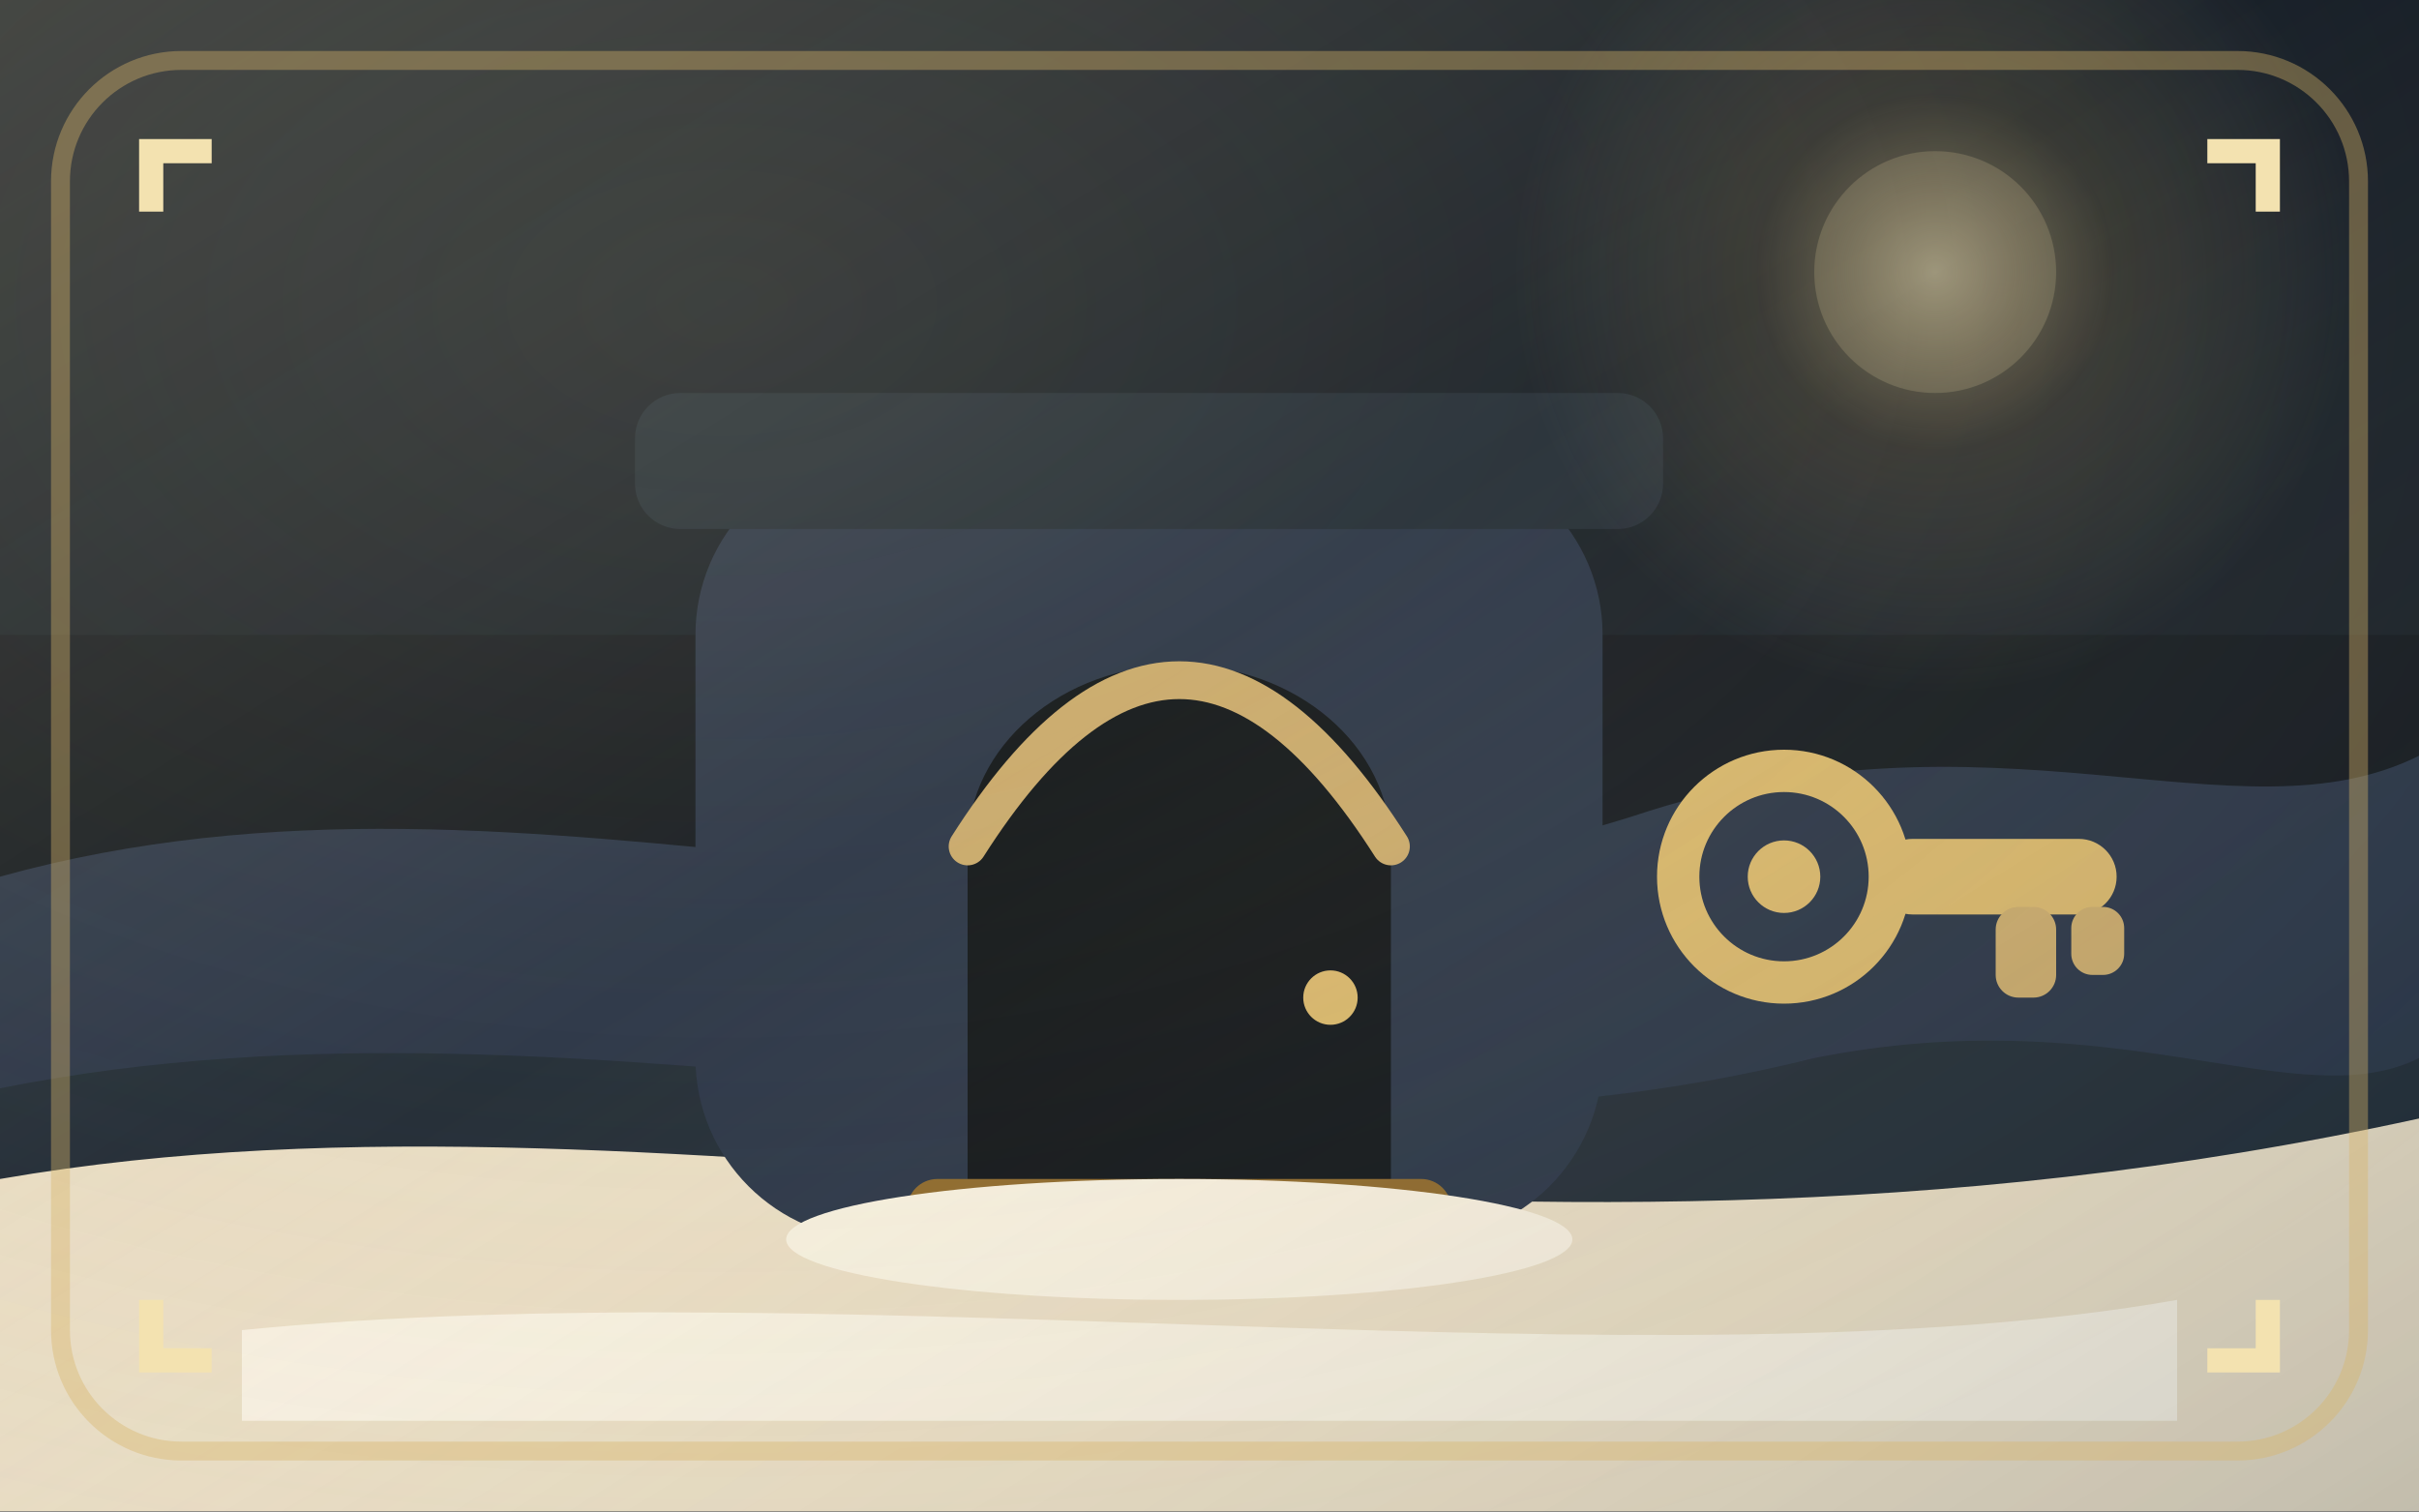
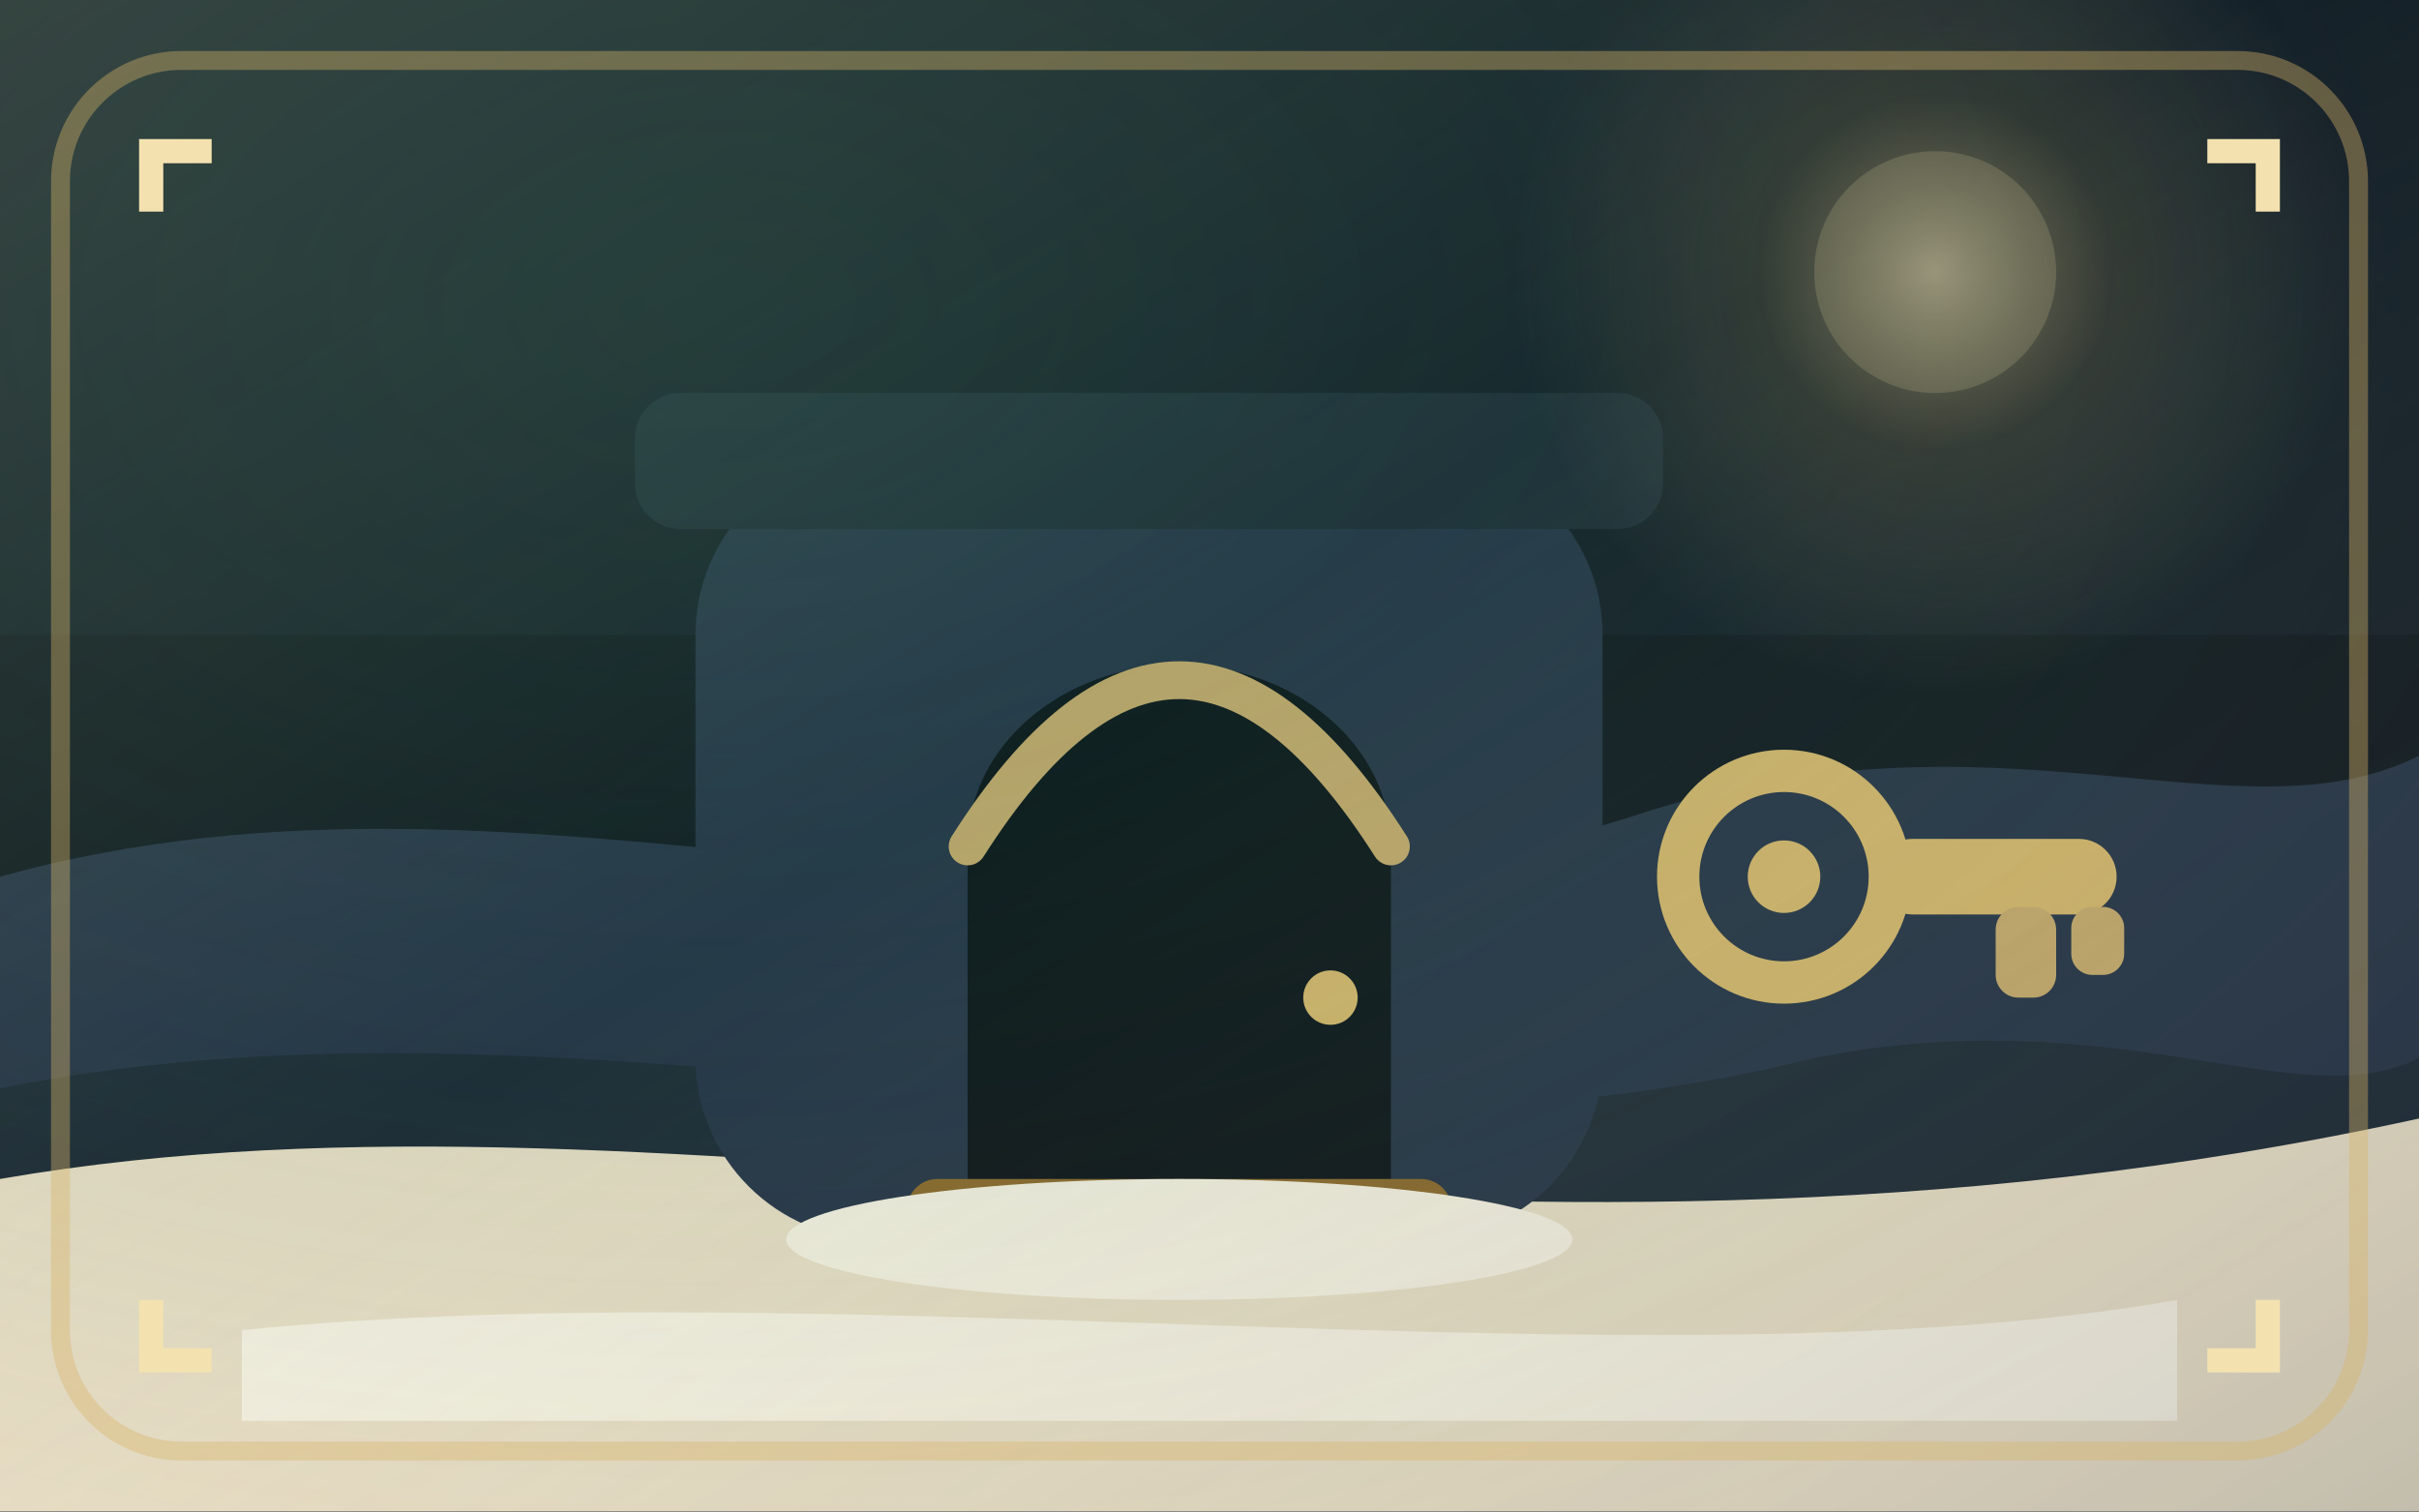
<svg xmlns="http://www.w3.org/2000/svg" viewBox="0 0 160 100">
  <defs id="lq-grade-defs">
    <linearGradient id="lq-key" x1="0" y1="0" x2="1" y2="1">
      <stop offset="0" stop-color="#f3e2b0" stop-opacity="0.16" />
      <stop offset="0.46" stop-color="#f3e2b0" stop-opacity="0" />
      <stop offset="1" stop-color="#163044" stop-opacity="0.18" />
    </linearGradient>
    <radialGradient id="lq-tint" cx="0.3" cy="0.2" r="0.9">
-       <stop offset="0" stop-color="#f3e2b0" stop-opacity="0.13" />
-       <stop offset="1" stop-color="#f3e2b0" stop-opacity="0" />
+       <stop offset="0" stop-color="#2f8a6a" stop-opacity="0.22" />
+       <stop offset="1" stop-color="#2f8a6a" stop-opacity="0" />
    </radialGradient>
    <radialGradient id="lq-gold" cx="0.5" cy="0.5" r="0.5">
      <stop offset="0" stop-color="#f3e2b0" stop-opacity="0.5" />
      <stop offset="0.42" stop-color="#d7b56a" stop-opacity="0.14" />
      <stop offset="1" stop-color="#f3e2b0" stop-opacity="0" />
    </radialGradient>
  </defs>
  <rect width="160" height="100" fill="#0e141c" />
  <rect width="160" height="42" fill="#121a24" />
  <circle cx="128" cy="18" r="8" fill="#f3e2b0" opacity="0.18" />
  <path d="M0 58 C36 48 70 66 108 54 C132 46 148 56 160 50 V100 H0 Z" fill="#243044" />
  <path d="M0 72 C40 64 80 80 120 70 C140 66 152 74 160 70 V100 H0 Z" fill="#1c2733" />
  <path d="M0 86 C50 80 100 92 160 84 V100 H0 Z" fill="#1c2733" />
-   <ellipse id="lq-shadow" cx="80" cy="91" rx="46" ry="4" fill="#0a0f15" opacity="0.22" />
+   <ellipse id="lq-shadow" cx="80" cy="91" rx="46" ry="4" fill="#0a0f15" opacity="0.34" />
  <path d="M0 78 C46 70 96 88 160 74 V100 H0 Z" fill="#e8dcc4" />
  <path d="M16 88 C56 84 110 92 144 86 V94 H16 Z" fill="#f6efe0" />
  <rect x="46" y="30" width="60" height="52" rx="12" fill="#243044" />
  <rect x="42" y="26" width="68" height="9" rx="3" fill="#1c2733" />
  <rect x="64" y="56" width="28" height="26" fill="#0a0f15" />
  <ellipse cx="78" cy="56" rx="14" ry="12" fill="#0a0f15" />
  <path d="M64 56 Q78 34 92 56" fill="none" stroke="#c8a86a" stroke-width="2.5" stroke-linecap="round" />
  <circle cx="88" cy="66" r="1.8" fill="#d7b56a" />
  <rect x="60" y="78" width="36" height="5" rx="2" fill="#8a6528" />
  <ellipse cx="78" cy="82" rx="26" ry="4" fill="#f6efe0" />
  <circle cx="118" cy="58" r="7" fill="none" stroke="#d7b56a" stroke-width="2.8" />
  <circle cx="118" cy="58" r="2.4" fill="#d7b56a" />
  <rect x="124" y="55.5" width="16" height="5" rx="2.5" fill="#d7b56a" />
  <rect x="132" y="60" width="4" height="6" rx="1.5" fill="#c8a86a" />
  <rect x="137" y="60" width="3.5" height="4.5" rx="1.4" fill="#c8a86a" />
  <g id="lq-grade" pointer-events="none">
    <rect width="160" height="100" fill="url(#lq-key)" />
    <rect width="160" height="100" fill="url(#lq-tint)" />
    <circle cx="128" cy="18" r="28" fill="url(#lq-gold)" />
  </g>
  <rect x="4" y="4" width="152" height="92" rx="8" fill="none" stroke="#d7b56a" stroke-opacity="0.4" stroke-width="1.25" />
  <g fill="none" stroke="#f3e2b0" stroke-width="1.6" stroke-linecap="butt">
    <path d="M10 14 V10 H14" />
    <path d="M146 10 H150 V14" />
    <path d="M10 86 V90 H14" />
    <path d="M150 86 V90 H146" />
  </g>
</svg>
